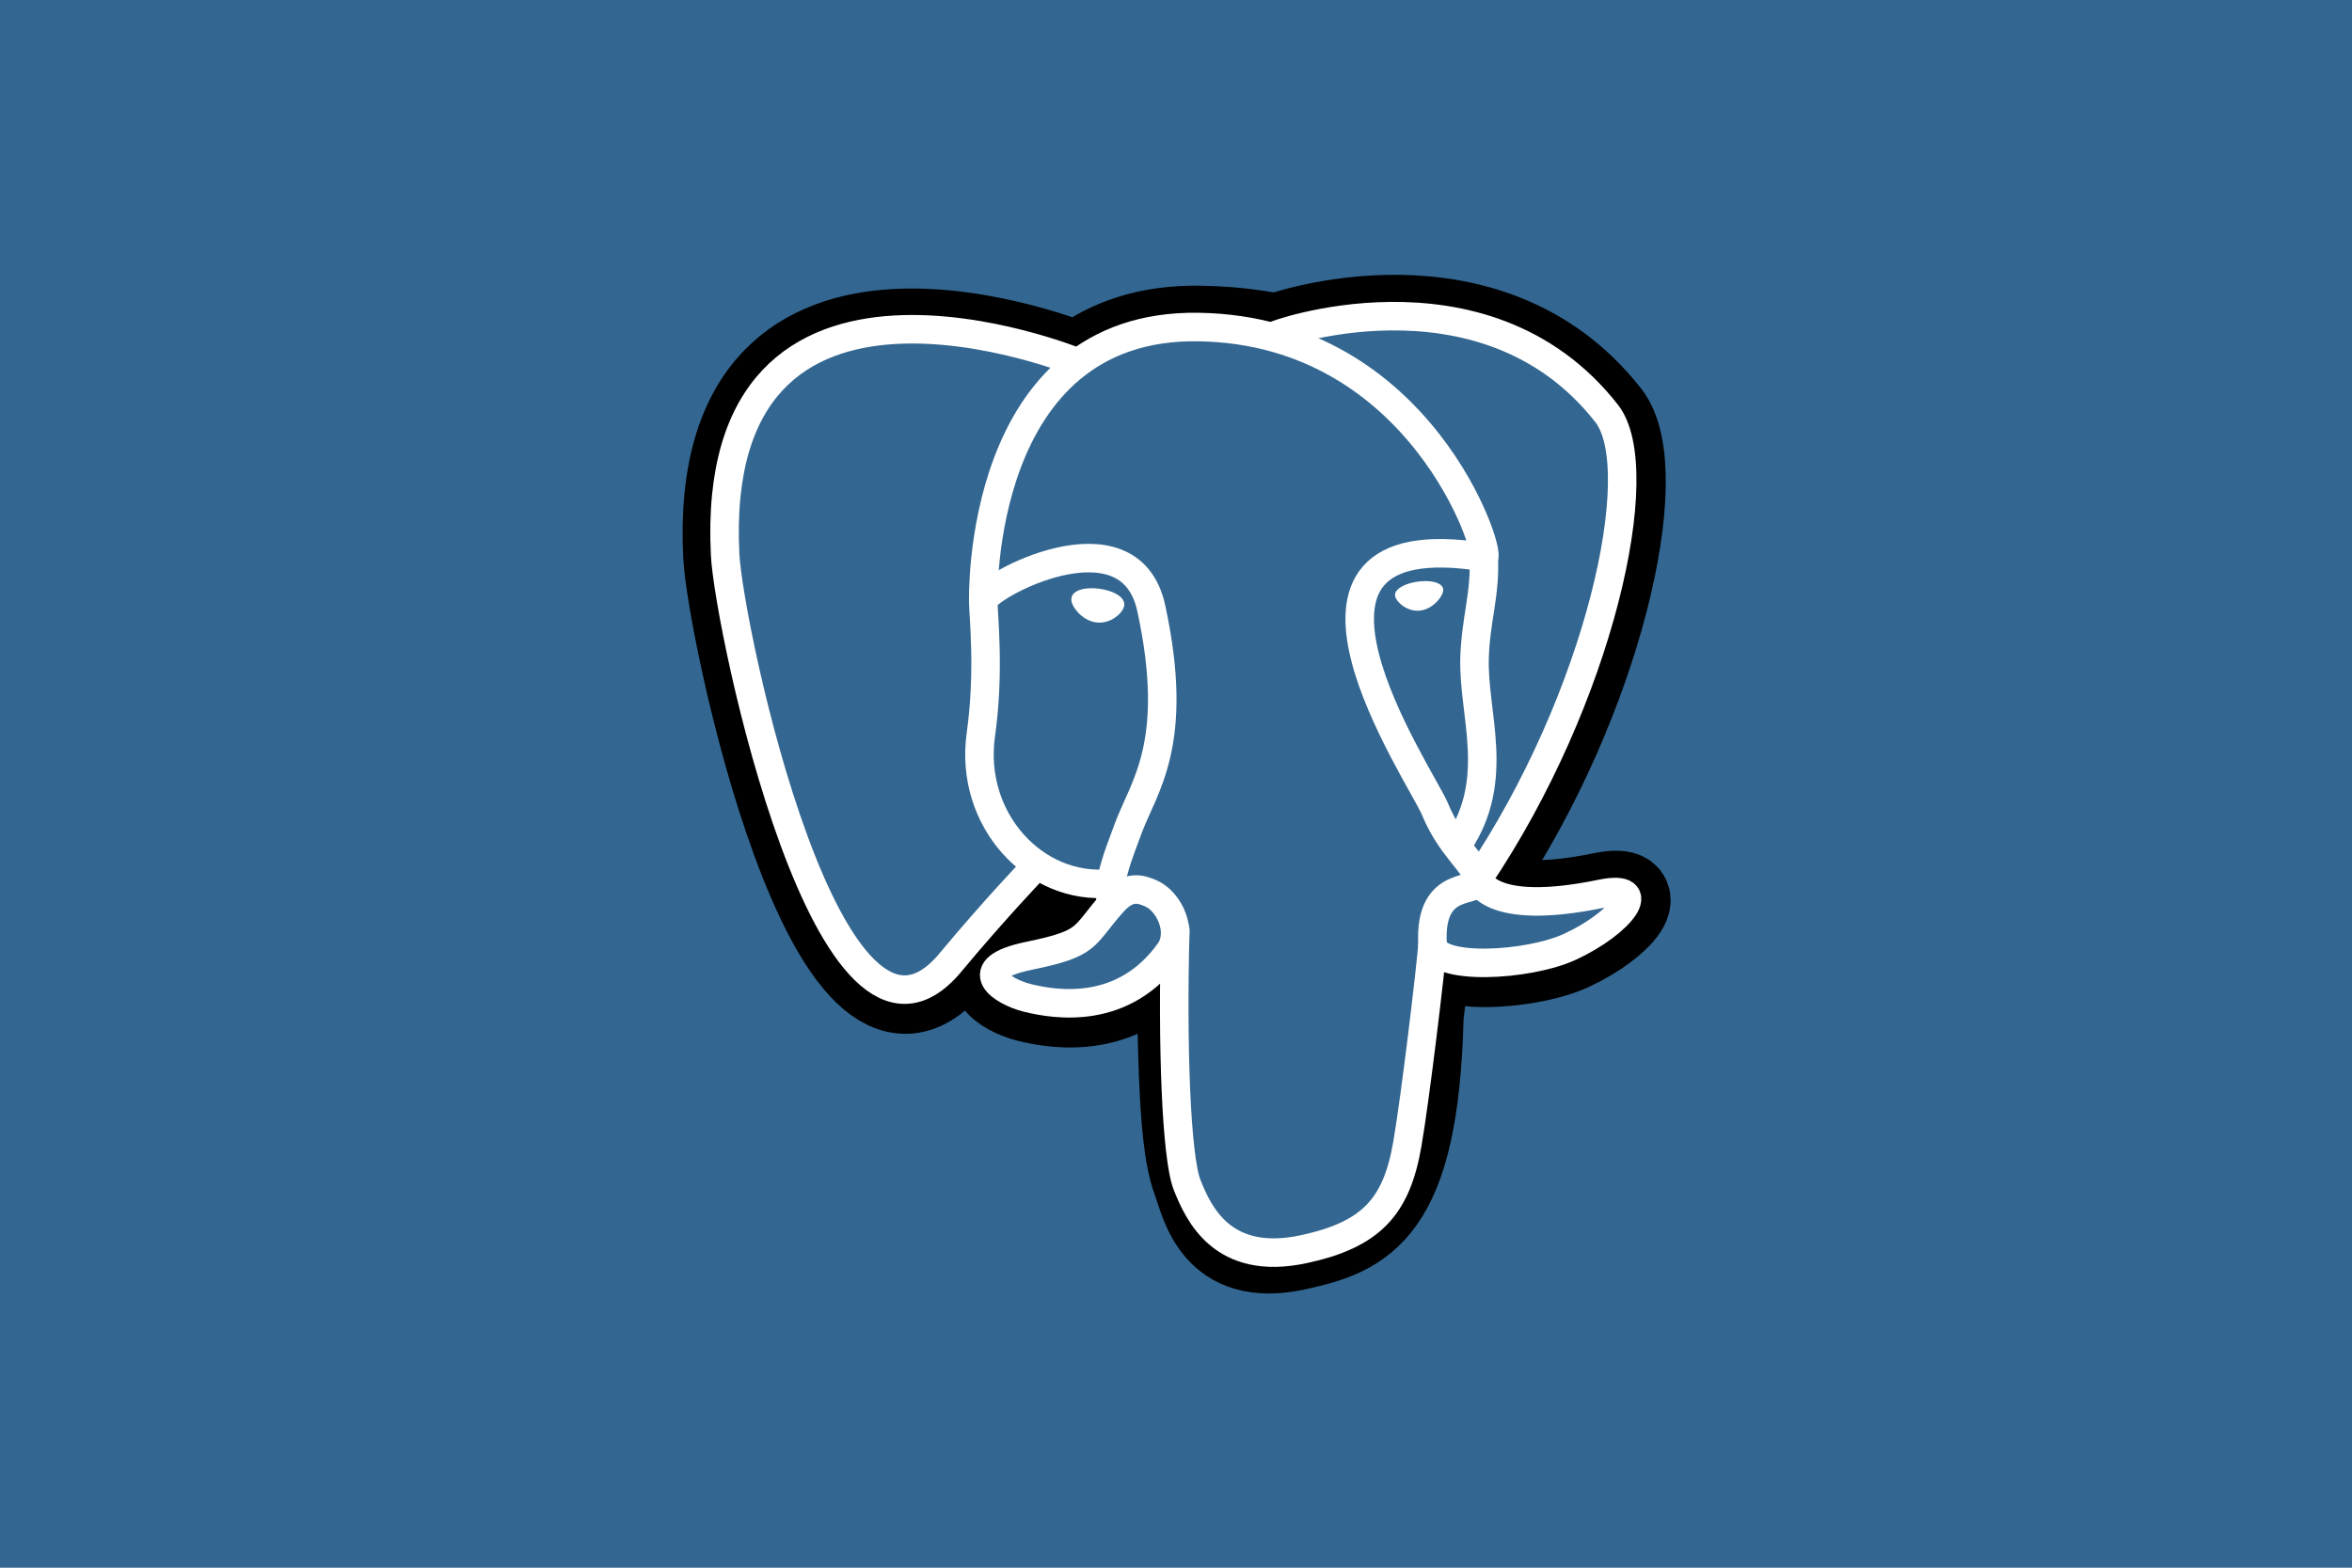
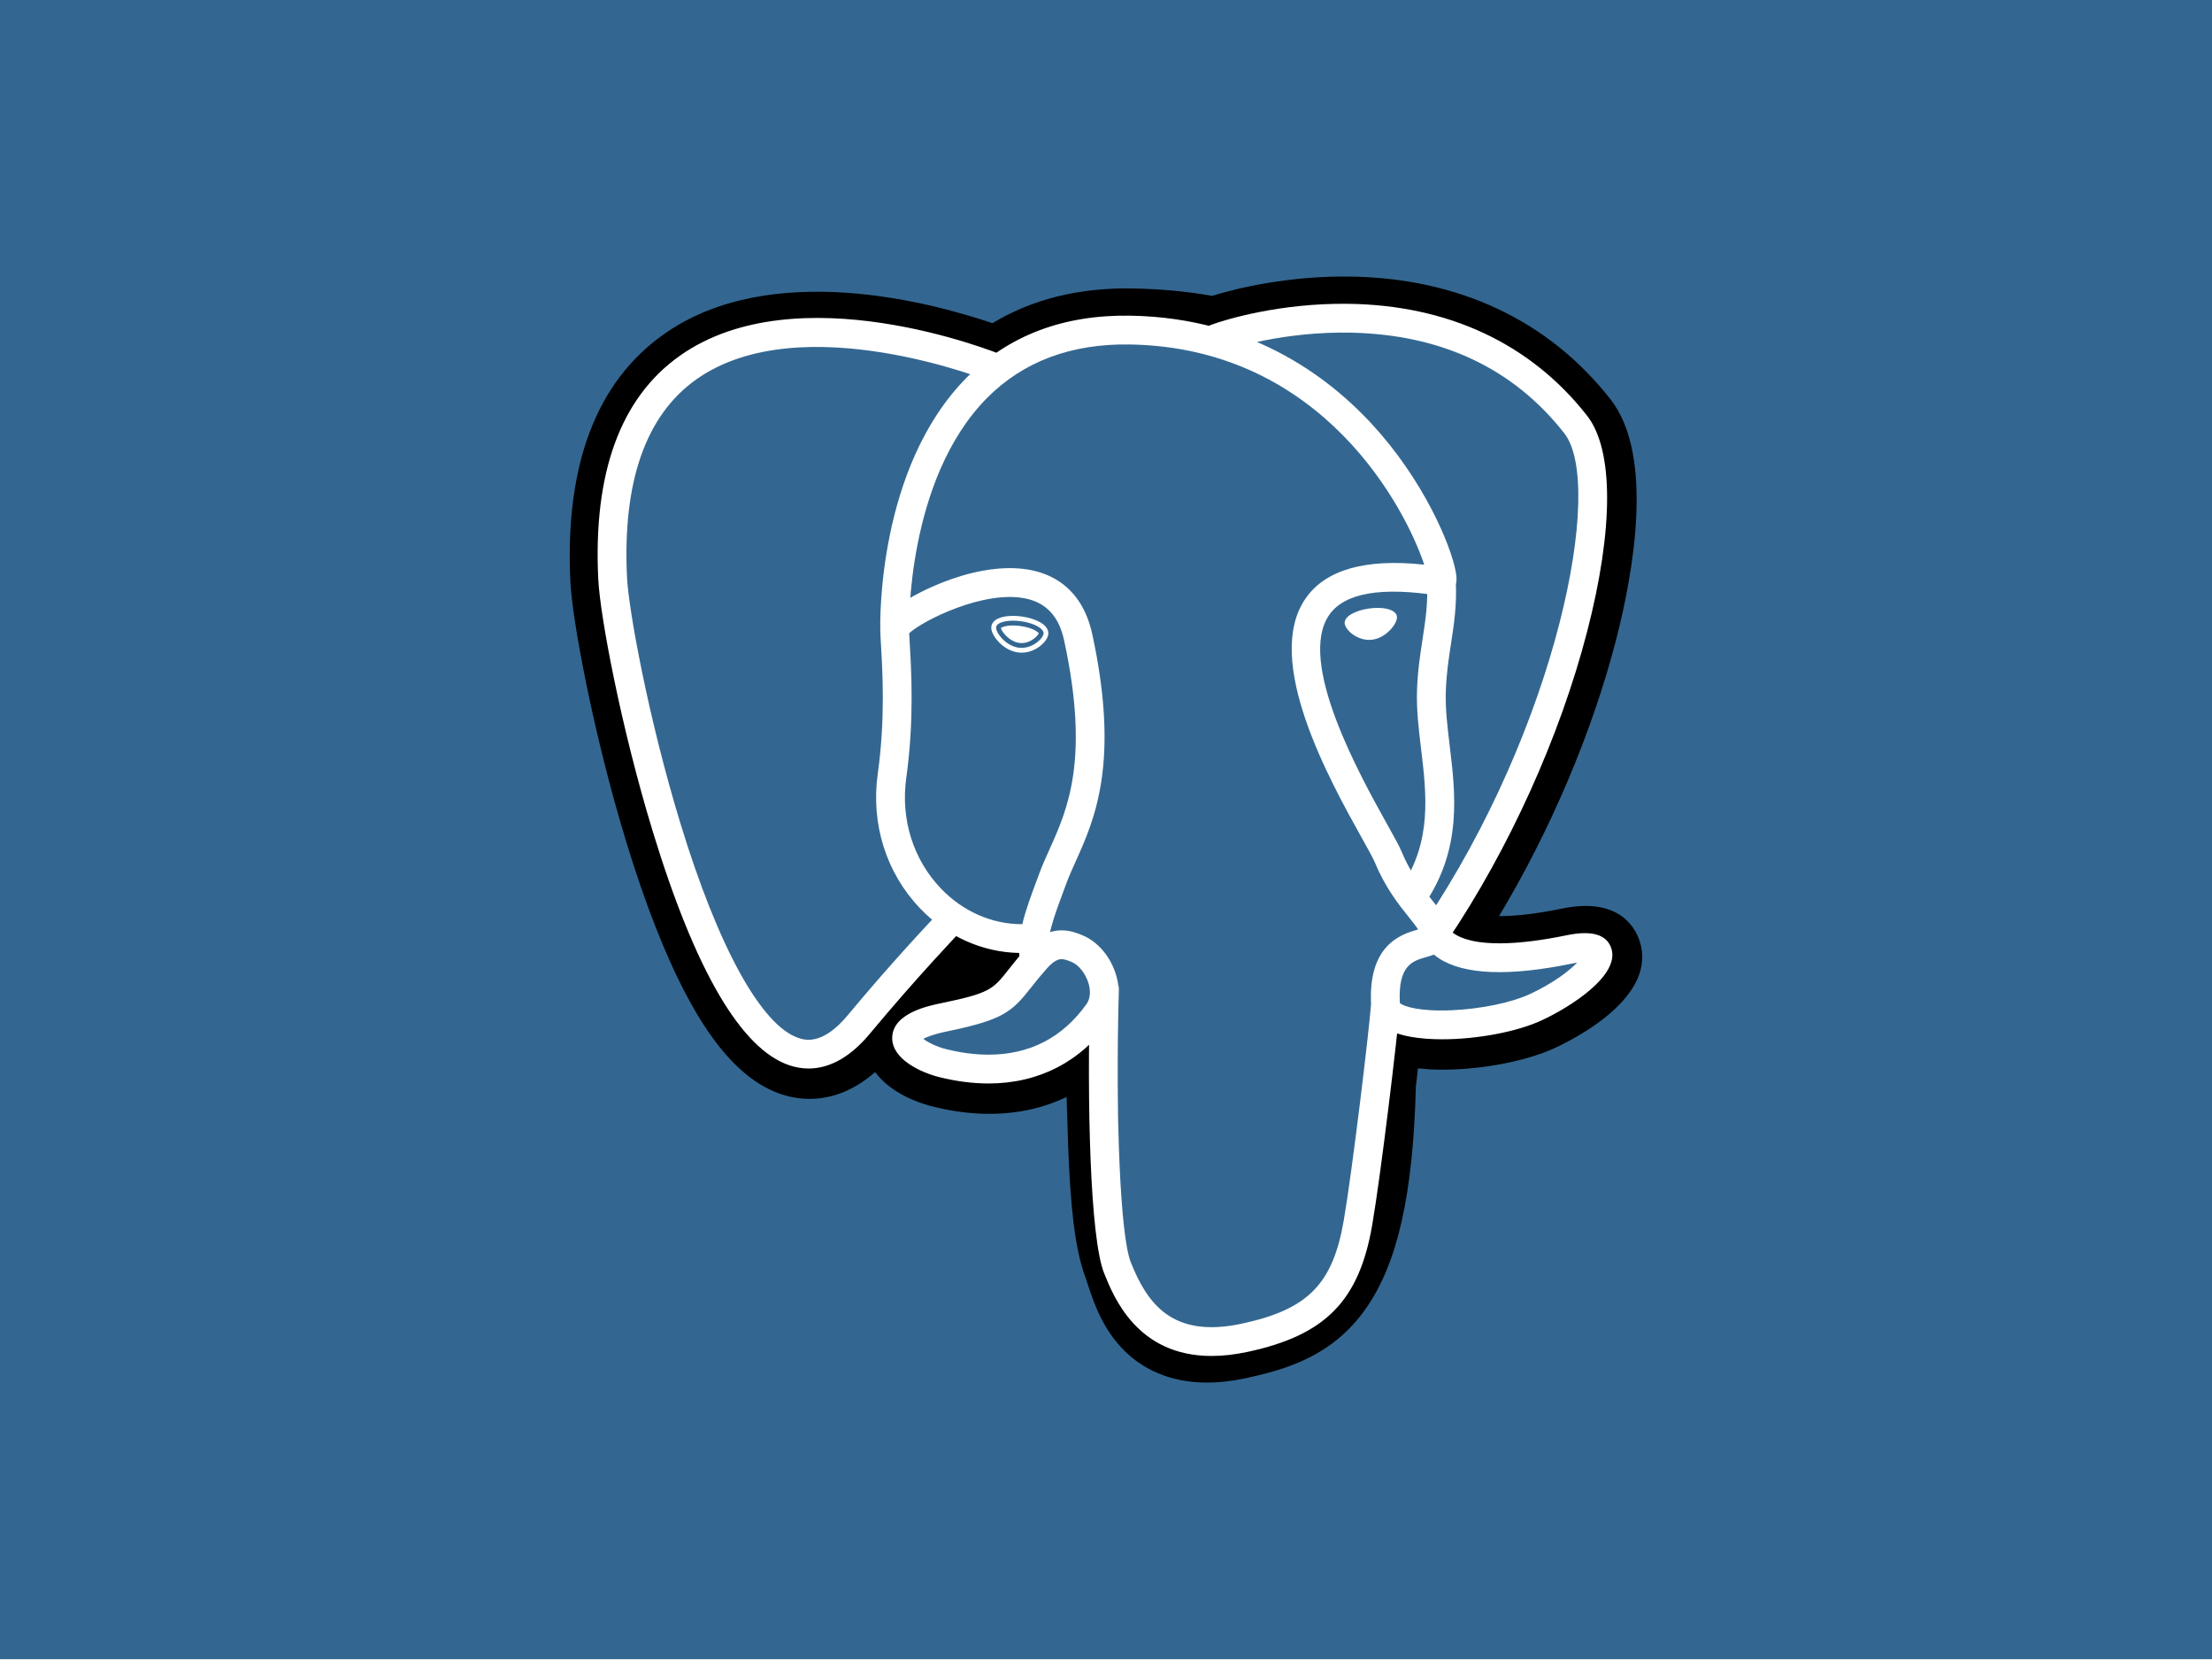
- <svg xmlns="http://www.w3.org/2000/svg" data-name="Layer 1" viewBox="0 0 2400 1600">
-   <path d="M0 0h2400v1600H0z" style="fill:#336791;fill-opacity:1" />
-   <g style="clip-rule:nonzero;fill:none;fill-rule:nonzero;stroke:#fff;stroke-width:12.465;stroke-linecap:round;stroke-linejoin:round;stroke-miterlimit:4">
-     <path d="M323.205 324.227c2.833-23.601 1.984-27.062 19.563-23.239l4.463.392c13.517.615 31.199-2.174 41.587-7 22.362-10.376 35.622-27.7 13.572-23.148-50.297 10.376-53.755-6.655-53.755-6.655 53.111-78.803 75.313-178.836 56.149-203.322-52.27-66.789-142.748-35.206-144.262-34.386l-.482.089c-9.938-2.062-21.06-3.294-33.554-3.496-22.761-.374-40.032 5.967-53.133 15.904 0 0-161.408-66.498-153.899 83.628 1.597 31.936 45.777 241.655 98.47 178.31 19.259-23.163 37.871-42.748 37.871-42.748 9.242 6.14 20.307 9.272 31.912 8.147l.897-.765c-.281 2.876-.157 5.689.359 9.019-13.572 15.167-9.584 17.83-36.723 23.416-27.457 5.659-11.326 15.734-.797 18.367 12.768 3.193 42.305 7.716 62.268-20.224l-.795 3.188c5.325 4.26 4.965 30.619 5.72 49.452.756 18.834 2.017 36.409 5.856 46.771 3.839 10.36 8.369 37.05 44.036 29.406 29.809-6.388 52.6-15.582 54.677-101.107" style="fill:#000;stroke:#000;stroke-width:37.395;stroke-linecap:butt;stroke-linejoin:miter" transform="translate(695.366 280.472)scale(2.33435)" />
-     <path stroke="none" d="M402.395 271.23c-50.302 10.376-53.76-6.655-53.76-6.655 53.111-78.808 75.313-178.843 56.153-203.326-52.27-66.785-142.752-35.2-144.262-34.38l-.486.087c-9.938-2.063-21.06-3.292-33.56-3.496-22.761-.373-40.026 5.967-53.127 15.902 0 0-161.411-66.495-153.904 83.63 1.597 31.938 45.776 241.657 98.471 178.312 19.26-23.163 37.869-42.748 37.869-42.748 9.243 6.14 20.308 9.272 31.908 8.147l.901-.765c-.28 2.876-.152 5.689.361 9.019-13.575 15.167-9.586 17.83-36.723 23.416-27.459 5.659-11.328 15.734-.796 18.367 12.768 3.193 42.307 7.716 62.266-20.224l-.796 3.188c5.319 4.26 9.054 27.711 8.428 48.969s-1.044 35.854 3.147 47.254 8.368 37.05 44.042 29.406c29.809-6.388 45.256-22.942 47.405-50.555 1.525-19.631 4.976-16.729 5.194-34.28l2.768-8.309c3.192-26.611.507-35.196 18.872-31.203l4.463.392c13.517.615 31.208-2.174 41.591-7 22.358-10.376 35.618-27.7 13.573-23.148z" style="fill:#336791;stroke:none" transform="translate(695.366 280.472)scale(2.33435)" />
-     <path stroke-width="29.098" d="M1199.273 949.226c-3.233 115.588.813 231.981 12.122 260.269 11.317 28.288 35.536 83.308 118.819 65.467 69.578-14.917 94.894-43.783 105.88-107.5 8.09-46.878 23.688-177.07 25.689-203.744m-362.331-593.943S722.405 215.67 739.933 566.115c3.728 74.554 106.865 564.129 229.871 416.252 44.95-54.078 85.603-96.49 85.603-96.49m247.705-544.229c-13.051 4.092 209.737-81.443 336.35 80.341 44.724 57.155-7.103 290.672-131.08 474.642" />
-     <path d="M348.282 263.953s3.461 17.036 53.764 6.653c22.04-4.552 8.776 12.774-13.577 23.155-18.345 8.514-59.474 10.696-60.146-1.069-1.729-30.355 21.647-21.133 19.96-28.739-1.525-6.85-11.979-13.573-18.894-30.338-6.037-14.633-82.796-126.849 21.287-110.183 3.813-.789-27.146-99.002-124.553-100.599-97.385-1.597-94.19 119.762-94.19 119.762" style="stroke-linejoin:bevel" transform="translate(695.366 280.472)scale(2.33435)" />
-     <path stroke-width="29.098" d="M1135.634 920.864c-31.693 35.403-22.372 41.619-85.724 54.663-64.1 13.213-26.44 36.727-1.86 42.87 29.804 7.459 98.759 18.017 145.35-47.22 14.188-19.864-.084-51.557-19.574-59.637-9.416-3.9-22.008-8.788-38.192 9.324" />
-     <path stroke-width="29.098" d="M1133.559 920.245c-3.194-20.815 6.84-45.585 17.591-74.564 16.159-43.48 53.44-86.966 23.617-224.889-22.23-102.779-171.332-21.39-171.425-7.453-.091 13.931 6.744 70.637-2.491 136.671-12.05 86.168 54.83 159.044 131.842 151.588" />
-     <path d="M172.517 141.7c-.288 2.039 3.733 7.48 8.976 8.207 5.234.73 9.714-3.522 9.998-5.559.284-2.039-3.732-4.285-8.977-5.015-5.237-.731-9.719.333-9.996 2.367z" style="fill:#fff;stroke-width:4.155;stroke-linecap:butt;stroke-linejoin:miter" transform="translate(695.366 280.472)scale(2.33435)" />
-     <path d="M331.941 137.543c.284 2.039-3.732 7.48-8.976 8.207-5.238.73-9.718-3.522-10.005-5.559-.277-2.039 3.74-4.285 8.979-5.015s9.718.333 10.002 2.368z" style="fill:#fff;stroke-width:2.078;stroke-linecap:butt;stroke-linejoin:miter" transform="translate(695.366 280.472)scale(2.33435)" />
-     <path stroke-width="29.098" d="M1513.967 568.605c2.015 37.336-8.042 62.766-9.31 102.511-1.876 57.77 27.544 123.894-16.786 190.098" />
+ <svg xmlns="http://www.w3.org/2000/svg" width="100%" height="100%" viewBox="0 0 1200 900" version="1.1" xml:space="preserve" style="fill-rule:evenodd;clip-rule:evenodd;stroke-linejoin:round;stroke-miterlimit:2;">
+   <rect x="0" y="0" width="1200" height="900" style="fill:rgb(51,103,145);" />
+   <g transform="matrix(4.79233,0,0,4.79233,293.291,143.291)">
+     <g transform="matrix(1.02194,0,0,1.02194,-1.67517,-1.40455)">
+       <path d="M93.809,92.112C94.594,85.579 94.359,84.62 99.225,85.679L100.46,85.787C104.202,85.957 109.097,85.185 111.973,83.849C118.164,80.976 121.834,76.181 115.731,77.44C101.807,80.313 100.85,75.598 100.85,75.598C115.553,53.783 121.699,26.09 116.393,19.311C101.923,0.822 76.876,9.565 76.457,9.791L76.323,9.816C73.572,9.245 70.493,8.904 67.034,8.848C60.733,8.744 55.952,10.5 52.325,13.25C52.325,13.25 7.642,-5.159 9.721,36.401C10.163,45.242 22.393,103.299 36.981,85.763C42.313,79.351 47.465,73.929 47.465,73.929C50.023,75.628 53.087,76.496 56.299,76.184L56.548,75.972C56.47,76.768 56.504,77.547 56.647,78.469C52.89,82.668 53.994,83.405 46.481,84.951C38.879,86.517 43.345,89.306 46.26,90.035C49.795,90.919 57.972,92.171 63.498,84.437L63.278,85.319C64.752,86.499 64.653,93.796 64.861,99.009C65.07,104.223 65.419,109.088 66.482,111.957C67.545,114.825 68.799,122.213 78.673,120.097C86.925,118.333 93.234,115.788 93.809,92.112" style="fill-rule:nonzero;" />
+     </g>
+     <g transform="matrix(1.02194,0,0,1.02194,-1.67517,-1.40455)">
+       <path d="M75.458,125.256C71.091,125.256 68.247,123.567 66.52,121.936C63.913,119.476 62.879,116.307 62.261,114.414L61.994,113.624C60.75,110.266 60.328,105.431 60.078,99.205C60.04,98.27 60.014,97.307 59.985,96.286C59.964,95.539 59.938,94.602 59.9,93.622C58.327,94.372 56.657,94.9 54.938,95.19C51.859,95.716 48.549,95.546 45.098,94.683C42.663,94.074 40.133,92.812 38.691,90.863C34.488,94.544 30.479,94.045 28.295,93.316C24.442,92.031 20.994,88.42 17.753,82.279C15.444,77.904 13.211,72.204 11.115,65.336C7.465,53.376 5.146,40.779 4.94,36.643C4.292,23.698 7.777,14.44 15.296,9.129C27.157,0.751 45.128,5.678 51.68,7.915C56.082,5.262 61.261,3.971 67.113,4.064C70.256,4.115 73.249,4.391 76.029,4.887C78.929,3.975 84.657,2.666 91.214,2.748C103.295,2.892 113.306,7.6 120.163,16.363C125.057,22.615 122.637,35.744 120.76,43.014C118.118,53.24 113.489,64.116 107.803,73.584C109.347,73.595 111.584,73.41 114.764,72.753C121.038,71.458 122.873,74.822 123.371,76.328C125.366,82.37 116.694,86.936 113.989,88.192C110.523,89.801 104.872,90.781 100.244,90.569L100.042,90.556L98.826,90.449L98.706,91.463L98.59,92.454C98.279,104.453 96.565,112.052 93.038,117.073C89.341,122.337 84.203,123.812 79.677,124.782C78.133,125.112 76.73,125.256 75.458,125.256ZM66.268,81.585C69.087,83.841 69.334,88.086 69.555,96.019C69.583,97.009 69.609,97.946 69.644,98.821C69.75,101.471 69.999,107.676 70.971,110.298C71.108,110.669 71.231,111.045 71.361,111.444C72.444,114.76 72.987,116.423 77.67,115.422C81.601,114.579 83.622,113.823 85.204,111.571C87.503,108.297 88.789,101.711 89.025,91.996L93.808,92.112L89.058,91.542L89.198,90.356C89.653,86.446 89.981,83.622 92.594,81.754C94.691,80.256 97.08,80.401 98.983,80.744C96.892,79.164 96.314,77.311 96.16,76.551L95.761,74.586L96.882,72.923C103.339,63.343 108.663,51.569 111.491,40.619C114.397,29.368 113.511,23.393 112.625,22.263C100.896,7.276 80.557,13.464 78.433,14.166L78.074,14.36L76.274,14.695L75.352,14.504C72.81,13.976 69.986,13.684 66.959,13.635C62.203,13.555 58.366,14.679 55.22,17.066L53.037,18.721L50.504,17.678C45.092,15.465 29.196,11.016 20.808,16.957C16.152,20.255 14.031,26.717 14.503,36.164C14.659,39.283 16.778,51.09 20.274,62.541C25.105,78.366 29.495,83.623 31.328,84.234C31.648,84.342 32.478,83.697 33.304,82.705C36.748,78.576 40.314,74.551 43.998,70.635L46.768,67.72L50.117,69.945C51.467,70.842 52.956,71.351 54.485,71.447L62.472,64.635L61.315,76.443C61.289,76.708 61.276,77.069 61.38,77.739L61.728,79.977L60.218,81.665L60.044,81.861L64.432,83.886L66.268,81.585Z" style="fill-rule:nonzero;" />
+     </g>
+     <g transform="matrix(1.02194,0,0,1.02194,-1.67517,-1.40455)">
+       <path d="M115.731,77.44C101.806,80.313 100.849,75.598 100.849,75.598C115.552,53.782 121.698,26.088 116.394,19.311C101.924,0.823 76.875,9.566 76.457,9.793L76.322,9.817C73.571,9.246 70.492,8.906 67.031,8.85C60.73,8.747 55.951,10.502 52.324,13.252C52.324,13.252 7.64,-5.156 9.718,36.403C10.16,45.245 22.39,103.302 36.978,85.766C42.31,79.354 47.461,73.932 47.461,73.932C50.02,75.631 53.083,76.499 56.294,76.187L56.544,75.975C56.466,76.771 56.502,77.55 56.644,78.472C52.886,82.671 53.99,83.408 46.477,84.954C38.875,86.52 43.341,89.309 46.257,90.038C49.791,90.922 57.969,92.174 63.494,84.44L63.273,85.322C64.746,86.502 65.78,92.994 65.607,98.879C65.433,104.764 65.317,108.805 66.478,111.961C67.638,115.117 68.794,122.217 78.67,120.101C86.922,118.333 91.198,113.75 91.794,106.106C92.216,100.671 93.171,101.475 93.232,96.616L93.999,94.316C94.883,86.949 94.139,84.573 99.224,85.678L100.459,85.786C104.201,85.956 109.098,85.184 111.973,83.848C118.163,80.977 121.834,76.181 115.731,77.44Z" style="fill:rgb(51,103,145);fill-rule:nonzero;" />
+     </g>
+     <g transform="matrix(1.02194,0,0,1.02194,-1.67517,-1.40455)">
+       <path d="M75.957,122.307C67.725,122.307 65.117,115.788 64.05,113.122C62.488,109.215 62.151,94.053 62.499,81.619C62.52,80.762 63.231,80.068 64.089,80.068C64.105,80.068 64.122,80.068 64.139,80.069C64.997,80.092 65.69,80.804 65.69,81.662C65.69,81.678 65.689,81.693 65.689,81.708C65.288,96.049 65.857,109.045 67.013,111.937C68.817,116.446 71.553,120.39 79.288,118.733C86.631,117.158 89.381,114.374 90.606,107.273C91.546,101.824 93.405,86.322 93.634,83.263C93.695,82.435 94.393,81.786 95.223,81.786C95.263,81.786 95.304,81.788 95.344,81.791C96.216,81.857 96.88,82.628 96.816,83.501C96.577,86.686 94.727,102.158 93.751,107.816C92.305,116.203 88.566,120.007 79.957,121.853C78.494,122.166 77.165,122.306 75.957,122.307ZM31.321,90.466C30.601,90.464 29.887,90.345 29.205,90.116C23.858,88.332 18.765,79.624 14.067,64.231C10.491,52.514 8.225,40.284 8.026,36.309C7.437,24.525 10.471,16.188 17.046,11.531C30.053,2.315 51.934,11.091 52.859,11.469C53.458,11.714 53.852,12.299 53.852,12.946C53.852,13.822 53.131,14.543 52.255,14.543C52.049,14.543 51.844,14.502 51.652,14.424C51.441,14.338 30.459,5.932 18.884,14.139C13.262,18.125 10.681,25.531 11.212,36.15C11.379,39.499 13.496,51.435 17.118,63.299C21.312,77.041 26.085,85.712 30.214,87.089C30.862,87.305 32.834,87.962 35.653,84.572C38.94,80.624 42.351,76.78 45.88,73.046C46.179,72.748 46.585,72.58 47.007,72.58C47.883,72.58 48.603,73.3 48.603,74.176C48.603,74.575 48.453,74.96 48.184,75.254C48.136,75.304 43.337,80.321 38.107,86.613C35.63,89.592 33.256,90.466 31.321,90.466ZM100.75,77.021C99.875,77.02 99.156,76.3 99.156,75.425C99.156,75.108 99.251,74.797 99.428,74.534C114.291,52.479 119.508,25.83 115.04,20.12C109.416,12.934 101.475,9.181 91.436,8.964C84.003,8.804 78.095,10.702 77.129,11.033L76.886,11.132C75.915,11.437 75.17,10.905 74.889,10.283C74.559,9.549 74.832,8.675 75.52,8.258C75.566,8.231 75.712,8.169 75.949,8.082L75.928,8.088L75.949,8.081C77.59,7.48 83.588,5.681 91.017,5.766C102.125,5.884 111.301,10.167 117.551,18.154C120.508,21.933 120.515,30.639 117.57,42.041C114.568,53.666 108.919,66.159 102.073,76.318C101.767,76.775 101.263,77.021 100.75,77.021ZM101.51,87.231C98.972,87.231 96.697,86.873 95.335,86.057C93.935,85.218 93.668,84.078 93.633,83.473C93.251,76.763 96.953,75.595 98.841,75.062C98.578,74.664 98.204,74.196 97.817,73.713C96.716,72.337 95.208,70.453 94.046,67.635C93.864,67.195 93.294,66.172 92.634,64.987C89.055,58.569 81.608,45.214 86.392,38.375C88.606,35.21 93.015,33.964 99.511,34.659C97.6,28.837 88.5,10.625 66.907,10.271C60.413,10.163 55.087,12.16 51.085,16.201C42.125,25.25 42.449,41.623 42.454,41.787C42.454,41.801 42.455,41.815 42.455,41.829C42.455,42.704 41.734,43.425 40.859,43.425C40,43.425 39.287,42.73 39.264,41.871C39.244,41.144 38.91,23.962 48.818,13.955C53.455,9.272 59.559,6.96 66.96,7.081C80.774,7.308 89.666,14.331 94.692,20.182C100.171,26.559 102.857,33.593 103.078,35.941C103.243,37.687 101.99,38.036 101.737,38.088L101.161,38.101C94.786,37.08 90.696,37.789 89.005,40.205C85.366,45.406 92.411,58.039 95.419,63.434C96.187,64.81 96.741,65.805 96.995,66.419C97.983,68.815 99.272,70.425 100.307,71.719C101.218,72.857 102.007,73.844 102.289,75.002C102.42,75.232 104.279,77.982 115.31,75.705C118.075,75.135 119.733,75.622 120.24,77.155C121.237,80.17 115.643,83.687 112.546,85.125C109.771,86.415 105.342,87.231 101.51,87.231ZM96.814,83.21C97.164,83.563 98.915,84.172 102.541,84.016C105.765,83.878 109.165,83.177 111.205,82.23C113.814,81.018 115.556,79.663 116.458,78.738L115.958,78.83C108.905,80.286 103.916,80.092 101.13,78.253C100.943,78.129 100.763,77.995 100.59,77.852C100.288,77.971 100.009,78.049 99.81,78.105C98.23,78.548 96.596,79.007 96.814,83.21ZM51.252,92.125C49.5,92.125 47.656,91.886 45.773,91.415C43.822,90.927 40.533,89.458 40.583,87.045C40.64,84.338 44.577,83.526 46.059,83.221C51.413,82.118 51.762,81.676 53.435,79.551C53.923,78.932 54.53,78.161 55.358,77.237C56.587,75.861 57.93,75.164 59.35,75.164C60.339,75.164 61.15,75.499 61.686,75.722C63.394,76.43 64.819,78.142 65.405,80.189C65.934,82.036 65.681,83.814 64.695,85.195C61.458,89.728 56.809,92.125 51.252,92.125ZM44.03,87.182C44.511,87.554 45.475,88.051 46.548,88.319C48.179,88.727 49.761,88.934 51.253,88.934C55.799,88.934 59.449,87.052 62.1,83.34C62.653,82.566 62.487,81.583 62.339,81.066C62.029,79.983 61.259,78.998 60.466,78.669C60.036,78.491 59.679,78.355 59.351,78.355C59.175,78.355 58.639,78.355 57.737,79.364C57.115,80.064 56.516,80.785 55.943,81.526C53.859,84.172 52.904,85.07 46.704,86.347C45.191,86.657 44.415,86.973 44.03,87.182ZM56.299,79.822C55.515,79.821 54.843,79.243 54.724,78.468C54.684,78.203 54.658,77.936 54.644,77.669C50.58,77.593 46.659,75.849 43.682,72.743C39.918,68.816 38.205,63.375 38.983,57.816C39.828,51.779 39.512,46.45 39.342,43.587C39.295,42.791 39.261,42.216 39.263,41.818C39.266,41.313 39.276,39.974 43.752,37.705C45.344,36.898 48.536,35.49 52.023,35.129C57.8,34.532 61.608,37.105 62.748,42.375C65.825,56.603 62.992,62.896 60.923,67.492C60.538,68.348 60.174,69.156 59.883,69.939L59.626,70.629C58.533,73.56 57.588,76.092 57.878,77.983C57.89,78.063 57.897,78.144 57.897,78.225C57.897,79.01 57.318,79.683 56.543,79.802L56.299,79.822ZM42.464,42.26L42.526,43.399C42.702,46.373 43.03,51.907 42.142,58.259C41.501,62.844 42.901,67.319 45.985,70.535C48.422,73.077 51.629,74.48 54.925,74.48L54.993,74.48C55.362,72.925 55.975,71.283 56.635,69.514L56.89,68.828C57.219,67.944 57.604,67.088 58.012,66.182C60.003,61.758 62.482,56.251 59.627,43.05C59.062,40.435 57.691,38.922 55.438,38.423C50.81,37.401 43.913,40.882 42.464,42.26ZM52.094,41.583C52.014,42.147 53.127,43.653 54.579,43.854C56.028,44.057 57.268,42.879 57.347,42.315C57.426,41.751 56.314,41.129 54.862,40.927C53.411,40.725 52.171,41.019 52.094,41.583ZM54.912,44.409L54.505,44.381C53.605,44.256 52.695,43.689 52.072,42.863C51.853,42.573 51.496,42.011 51.567,41.509C51.668,40.773 52.566,40.332 53.967,40.332C54.28,40.332 54.606,40.355 54.934,40.401C55.7,40.507 56.411,40.728 56.936,41.021C57.846,41.529 57.913,42.096 57.872,42.389C57.76,43.202 56.467,44.409 54.912,44.409ZM52.623,41.677C52.668,42.025 53.53,43.173 54.652,43.328L54.913,43.346C55.949,43.346 56.723,42.531 56.814,42.264C56.718,42.082 56.052,41.63 54.789,41.454C54.517,41.415 54.243,41.395 53.968,41.395C53.156,41.395 52.725,41.578 52.623,41.677ZM96.228,40.432C96.307,40.996 95.195,42.502 93.744,42.704C92.294,42.906 91.053,41.729 90.973,41.165C90.897,40.601 92.009,39.978 93.459,39.777C94.909,39.574 96.148,39.869 96.228,40.432ZM93.409,42.992C92.013,42.992 90.808,41.906 90.709,41.201C90.594,40.355 91.987,39.712 93.421,39.513C93.737,39.469 94.05,39.447 94.351,39.447C95.589,39.447 96.409,39.81 96.491,40.396C96.544,40.775 96.253,41.36 95.752,41.888C95.421,42.235 94.726,42.836 93.779,42.967L93.409,42.992ZM94.352,39.979C94.076,39.979 93.788,40 93.496,40.04C92.055,40.241 91.195,40.819 91.237,41.129C91.285,41.47 92.205,42.461 93.41,42.461L93.707,42.44C94.494,42.331 95.085,41.817 95.367,41.521C95.81,41.056 95.986,40.618 95.965,40.469C95.937,40.271 95.405,39.979 94.352,39.979ZM98.317,72.822C98.317,72.822 98.316,72.822 98.316,72.822C97.442,72.822 96.722,72.102 96.722,71.228C96.722,70.911 96.816,70.602 96.993,70.339C100.391,65.264 99.769,60.089 99.168,55.084C98.911,52.952 98.647,50.747 98.715,48.631C98.785,46.454 99.062,44.658 99.329,42.921C99.646,40.863 99.946,38.919 99.822,36.611C99.82,36.582 99.82,36.554 99.82,36.525C99.82,35.65 100.54,34.93 101.415,34.93C102.258,34.93 102.963,35.597 103.008,36.439C103.15,39.077 102.811,41.277 102.483,43.406C102.23,45.049 101.968,46.748 101.905,48.733C101.844,50.607 102.083,52.597 102.336,54.703C102.976,60.025 103.701,66.057 99.645,72.114C99.349,72.557 98.85,72.823 98.317,72.822Z" style="fill:white;fill-rule:nonzero;" />
+     </g>
  </g>
</svg>
